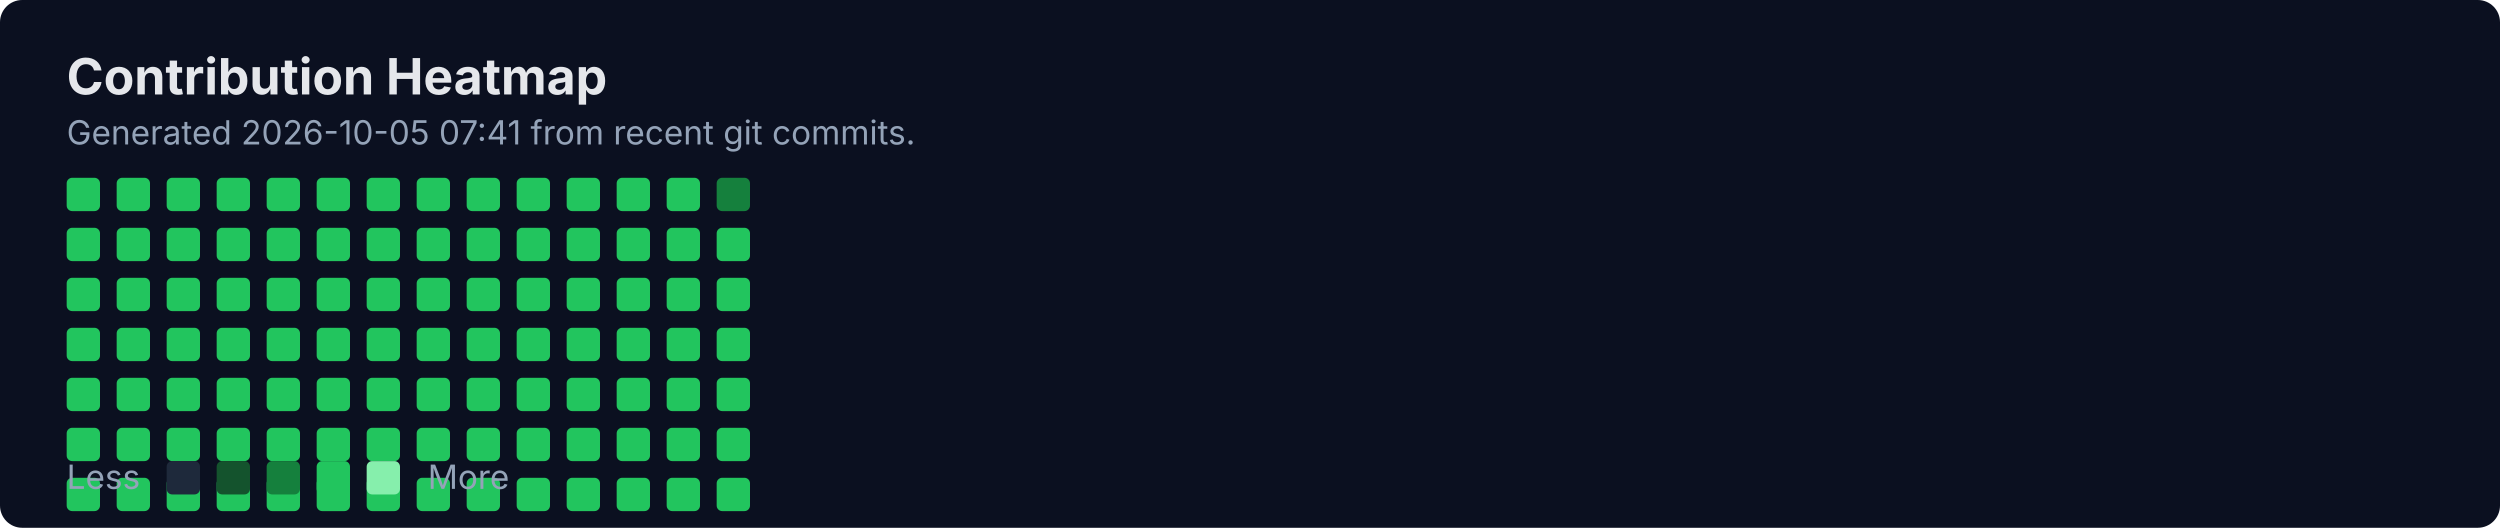
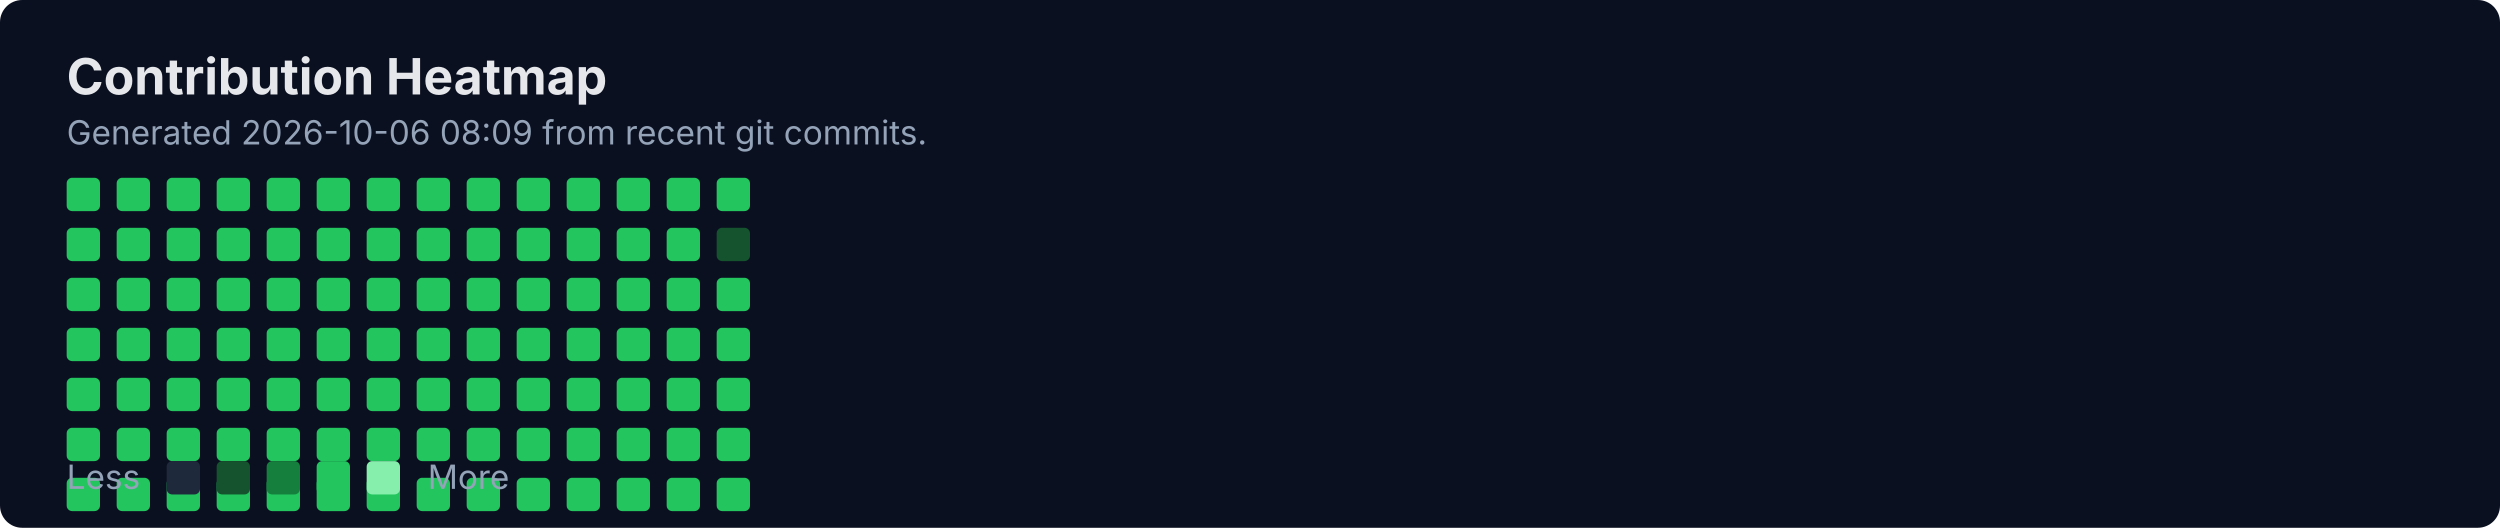
<svg xmlns="http://www.w3.org/2000/svg" width="900" height="190" viewBox="0 0 900 190" fill="none" role="img" aria-labelledby="title">
  <rect width="900" height="190" rx="8" fill="#0B1020" />
  <text x="24" y="34" fill="#E5E7EB" font-family="Inter, Segoe UI, Arial" font-size="18" font-weight="700">Contribution Heatmap</text>
-   <text x="24" y="52" fill="#94A3B8" font-family="Inter, Segoe UI, Arial" font-size="12">Generated 2026-10-05 07:41 from recent git commits.</text>
-   <rect x="24" y="82" width="12" height="12" rx="2" fill="#22C55E" />
+   <text x="24" y="52" fill="#94A3B8" font-family="Inter, Segoe UI, Arial" font-size="12">Generated 2026-10-06 08:09 from recent git commits.</text>
  <rect x="24" y="100" width="12" height="12" rx="2" fill="#22C55E" />
  <rect x="24" y="118" width="12" height="12" rx="2" fill="#22C55E" />
  <rect x="24" y="136" width="12" height="12" rx="2" fill="#22C55E" />
  <rect x="24" y="154" width="12" height="12" rx="2" fill="#22C55E" />
  <rect x="24" y="172" width="12" height="12" rx="2" fill="#22C55E" />
  <rect x="24" y="64" width="12" height="12" rx="2" fill="#22C55E" />
-   <rect x="42" y="82" width="12" height="12" rx="2" fill="#22C55E" />
+   <rect x="24" y="82" width="12" height="12" rx="2" fill="#22C55E" />
  <rect x="42" y="100" width="12" height="12" rx="2" fill="#22C55E" />
  <rect x="42" y="118" width="12" height="12" rx="2" fill="#22C55E" />
  <rect x="42" y="136" width="12" height="12" rx="2" fill="#22C55E" />
  <rect x="42" y="154" width="12" height="12" rx="2" fill="#22C55E" />
  <rect x="42" y="172" width="12" height="12" rx="2" fill="#22C55E" />
  <rect x="42" y="64" width="12" height="12" rx="2" fill="#22C55E" />
-   <rect x="60" y="82" width="12" height="12" rx="2" fill="#22C55E" />
+   <rect x="42" y="82" width="12" height="12" rx="2" fill="#22C55E" />
  <rect x="60" y="100" width="12" height="12" rx="2" fill="#22C55E" />
  <rect x="60" y="118" width="12" height="12" rx="2" fill="#22C55E" />
  <rect x="60" y="136" width="12" height="12" rx="2" fill="#22C55E" />
  <rect x="60" y="154" width="12" height="12" rx="2" fill="#22C55E" />
  <rect x="60" y="172" width="12" height="12" rx="2" fill="#22C55E" />
  <rect x="60" y="64" width="12" height="12" rx="2" fill="#22C55E" />
-   <rect x="78" y="82" width="12" height="12" rx="2" fill="#22C55E" />
+   <rect x="60" y="82" width="12" height="12" rx="2" fill="#22C55E" />
  <rect x="78" y="100" width="12" height="12" rx="2" fill="#22C55E" />
  <rect x="78" y="118" width="12" height="12" rx="2" fill="#22C55E" />
  <rect x="78" y="136" width="12" height="12" rx="2" fill="#22C55E" />
  <rect x="78" y="154" width="12" height="12" rx="2" fill="#22C55E" />
  <rect x="78" y="172" width="12" height="12" rx="2" fill="#22C55E" />
  <rect x="78" y="64" width="12" height="12" rx="2" fill="#22C55E" />
-   <rect x="96" y="82" width="12" height="12" rx="2" fill="#22C55E" />
+   <rect x="78" y="82" width="12" height="12" rx="2" fill="#22C55E" />
  <rect x="96" y="100" width="12" height="12" rx="2" fill="#22C55E" />
  <rect x="96" y="118" width="12" height="12" rx="2" fill="#22C55E" />
  <rect x="96" y="136" width="12" height="12" rx="2" fill="#22C55E" />
  <rect x="96" y="154" width="12" height="12" rx="2" fill="#22C55E" />
  <rect x="96" y="172" width="12" height="12" rx="2" fill="#22C55E" />
  <rect x="96" y="64" width="12" height="12" rx="2" fill="#22C55E" />
-   <rect x="114" y="82" width="12" height="12" rx="2" fill="#22C55E" />
+   <rect x="96" y="82" width="12" height="12" rx="2" fill="#22C55E" />
  <rect x="114" y="100" width="12" height="12" rx="2" fill="#22C55E" />
  <rect x="114" y="118" width="12" height="12" rx="2" fill="#22C55E" />
  <rect x="114" y="136" width="12" height="12" rx="2" fill="#22C55E" />
  <rect x="114" y="154" width="12" height="12" rx="2" fill="#22C55E" />
  <rect x="114" y="172" width="12" height="12" rx="2" fill="#22C55E" />
  <rect x="114" y="64" width="12" height="12" rx="2" fill="#22C55E" />
-   <rect x="132" y="82" width="12" height="12" rx="2" fill="#22C55E" />
+   <rect x="114" y="82" width="12" height="12" rx="2" fill="#22C55E" />
  <rect x="132" y="100" width="12" height="12" rx="2" fill="#22C55E" />
  <rect x="132" y="118" width="12" height="12" rx="2" fill="#22C55E" />
  <rect x="132" y="136" width="12" height="12" rx="2" fill="#22C55E" />
  <rect x="132" y="154" width="12" height="12" rx="2" fill="#22C55E" />
  <rect x="132" y="172" width="12" height="12" rx="2" fill="#22C55E" />
  <rect x="132" y="64" width="12" height="12" rx="2" fill="#22C55E" />
-   <rect x="150" y="82" width="12" height="12" rx="2" fill="#22C55E" />
+   <rect x="132" y="82" width="12" height="12" rx="2" fill="#22C55E" />
  <rect x="150" y="100" width="12" height="12" rx="2" fill="#22C55E" />
  <rect x="150" y="118" width="12" height="12" rx="2" fill="#22C55E" />
  <rect x="150" y="136" width="12" height="12" rx="2" fill="#22C55E" />
  <rect x="150" y="154" width="12" height="12" rx="2" fill="#22C55E" />
  <rect x="150" y="172" width="12" height="12" rx="2" fill="#22C55E" />
  <rect x="150" y="64" width="12" height="12" rx="2" fill="#22C55E" />
-   <rect x="168" y="82" width="12" height="12" rx="2" fill="#22C55E" />
+   <rect x="150" y="82" width="12" height="12" rx="2" fill="#22C55E" />
  <rect x="168" y="100" width="12" height="12" rx="2" fill="#22C55E" />
  <rect x="168" y="118" width="12" height="12" rx="2" fill="#22C55E" />
  <rect x="168" y="136" width="12" height="12" rx="2" fill="#22C55E" />
  <rect x="168" y="154" width="12" height="12" rx="2" fill="#22C55E" />
  <rect x="168" y="172" width="12" height="12" rx="2" fill="#22C55E" />
  <rect x="168" y="64" width="12" height="12" rx="2" fill="#22C55E" />
-   <rect x="186" y="82" width="12" height="12" rx="2" fill="#22C55E" />
+   <rect x="168" y="82" width="12" height="12" rx="2" fill="#22C55E" />
  <rect x="186" y="100" width="12" height="12" rx="2" fill="#22C55E" />
  <rect x="186" y="118" width="12" height="12" rx="2" fill="#22C55E" />
  <rect x="186" y="136" width="12" height="12" rx="2" fill="#22C55E" />
  <rect x="186" y="154" width="12" height="12" rx="2" fill="#22C55E" />
  <rect x="186" y="172" width="12" height="12" rx="2" fill="#22C55E" />
  <rect x="186" y="64" width="12" height="12" rx="2" fill="#22C55E" />
-   <rect x="204" y="82" width="12" height="12" rx="2" fill="#22C55E" />
+   <rect x="186" y="82" width="12" height="12" rx="2" fill="#22C55E" />
  <rect x="204" y="100" width="12" height="12" rx="2" fill="#22C55E" />
  <rect x="204" y="118" width="12" height="12" rx="2" fill="#22C55E" />
  <rect x="204" y="136" width="12" height="12" rx="2" fill="#22C55E" />
  <rect x="204" y="154" width="12" height="12" rx="2" fill="#22C55E" />
  <rect x="204" y="172" width="12" height="12" rx="2" fill="#22C55E" />
  <rect x="204" y="64" width="12" height="12" rx="2" fill="#22C55E" />
-   <rect x="222" y="82" width="12" height="12" rx="2" fill="#22C55E" />
+   <rect x="204" y="82" width="12" height="12" rx="2" fill="#22C55E" />
  <rect x="222" y="100" width="12" height="12" rx="2" fill="#22C55E" />
  <rect x="222" y="118" width="12" height="12" rx="2" fill="#22C55E" />
  <rect x="222" y="136" width="12" height="12" rx="2" fill="#22C55E" />
  <rect x="222" y="154" width="12" height="12" rx="2" fill="#22C55E" />
  <rect x="222" y="172" width="12" height="12" rx="2" fill="#22C55E" />
  <rect x="222" y="64" width="12" height="12" rx="2" fill="#22C55E" />
-   <rect x="240" y="82" width="12" height="12" rx="2" fill="#22C55E" />
+   <rect x="222" y="82" width="12" height="12" rx="2" fill="#22C55E" />
  <rect x="240" y="100" width="12" height="12" rx="2" fill="#22C55E" />
  <rect x="240" y="118" width="12" height="12" rx="2" fill="#22C55E" />
  <rect x="240" y="136" width="12" height="12" rx="2" fill="#22C55E" />
  <rect x="240" y="154" width="12" height="12" rx="2" fill="#22C55E" />
  <rect x="240" y="172" width="12" height="12" rx="2" fill="#22C55E" />
  <rect x="240" y="64" width="12" height="12" rx="2" fill="#22C55E" />
-   <rect x="258" y="82" width="12" height="12" rx="2" fill="#22C55E" />
+   <rect x="240" y="82" width="12" height="12" rx="2" fill="#22C55E" />
  <rect x="258" y="100" width="12" height="12" rx="2" fill="#22C55E" />
  <rect x="258" y="118" width="12" height="12" rx="2" fill="#22C55E" />
  <rect x="258" y="136" width="12" height="12" rx="2" fill="#22C55E" />
  <rect x="258" y="154" width="12" height="12" rx="2" fill="#22C55E" />
  <rect x="258" y="172" width="12" height="12" rx="2" fill="#22C55E" />
-   <rect x="258" y="64" width="12" height="12" rx="2" fill="#15803D" />
+   <rect x="258" y="64" width="12" height="12" rx="2" fill="#22C55E" />
+   <rect x="258" y="82" width="12" height="12" rx="2" fill="#14532D" />
  <text x="24" y="176" fill="#94A3B8" font-family="Inter, Segoe UI, Arial" font-size="12">Less</text>
  <rect x="60" y="166" width="12" height="12" rx="2" fill="#1E293B" />
  <rect x="78" y="166" width="12" height="12" rx="2" fill="#14532D" />
  <rect x="96" y="166" width="12" height="12" rx="2" fill="#15803D" />
  <rect x="114" y="166" width="12" height="12" rx="2" fill="#22C55E" />
  <rect x="132" y="166" width="12" height="12" rx="2" fill="#86EFAC" />
  <text x="154" y="176" fill="#94A3B8" font-family="Inter, Segoe UI, Arial" font-size="12">More</text>
</svg>
